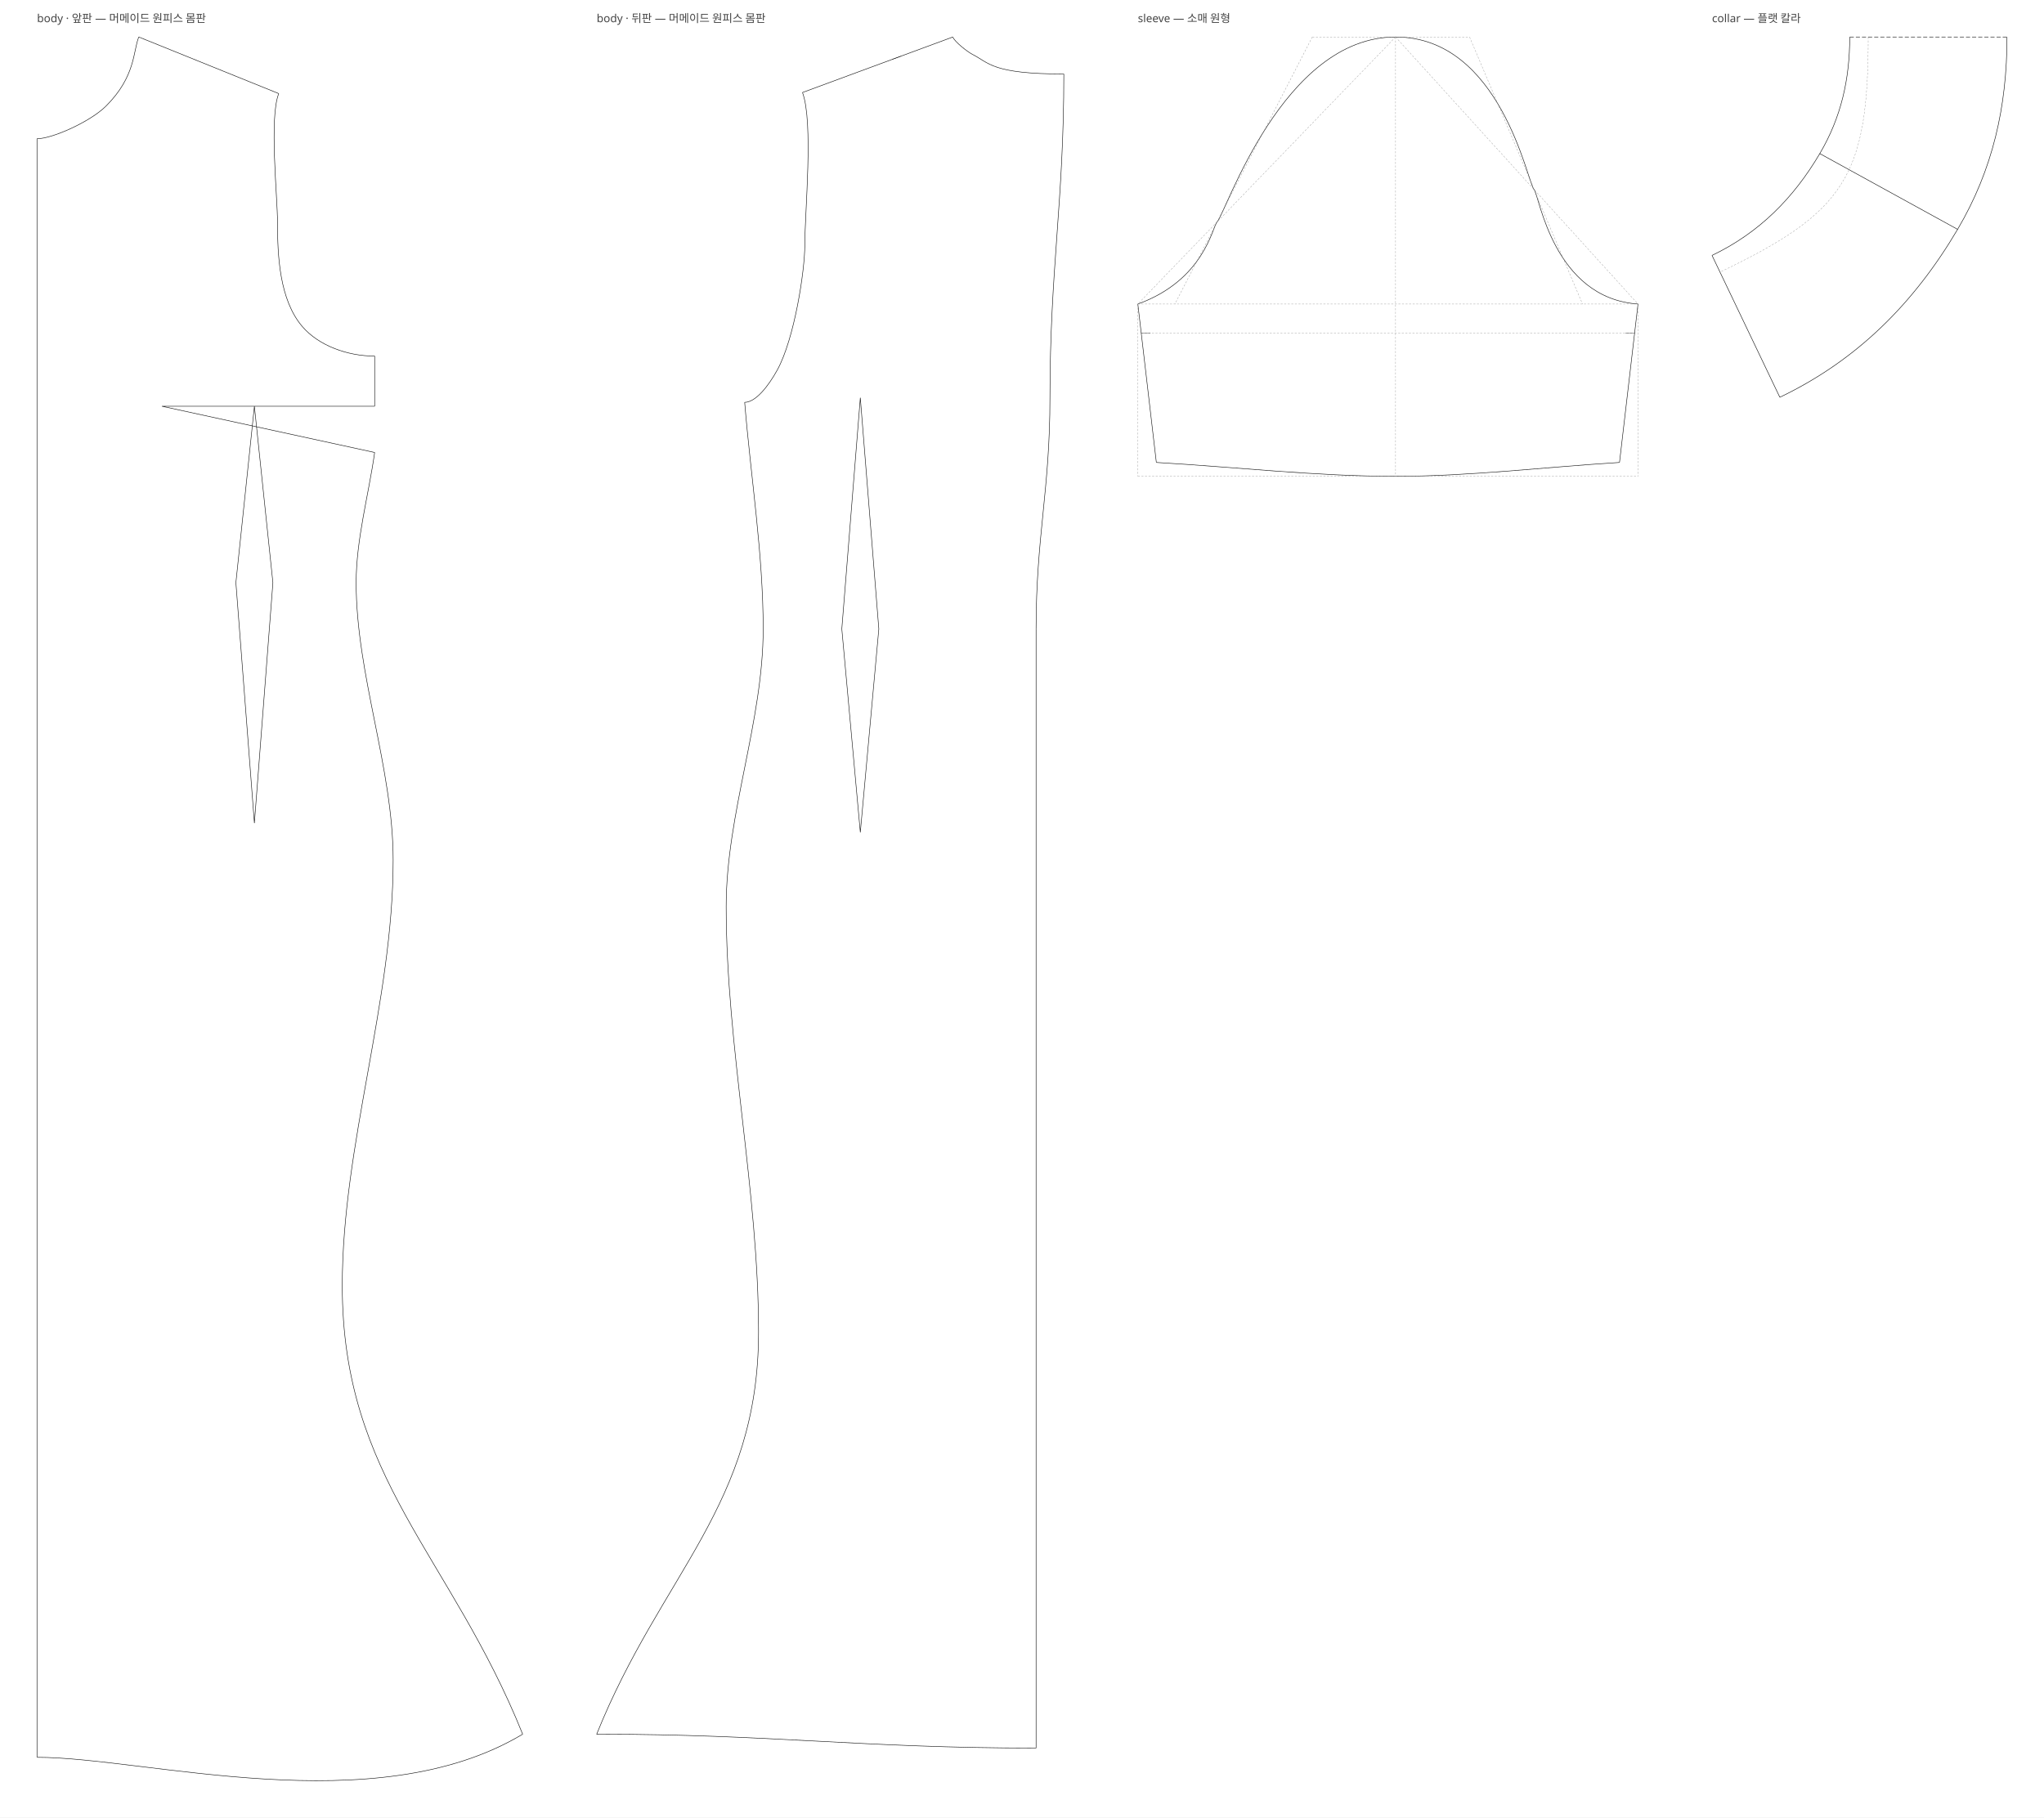
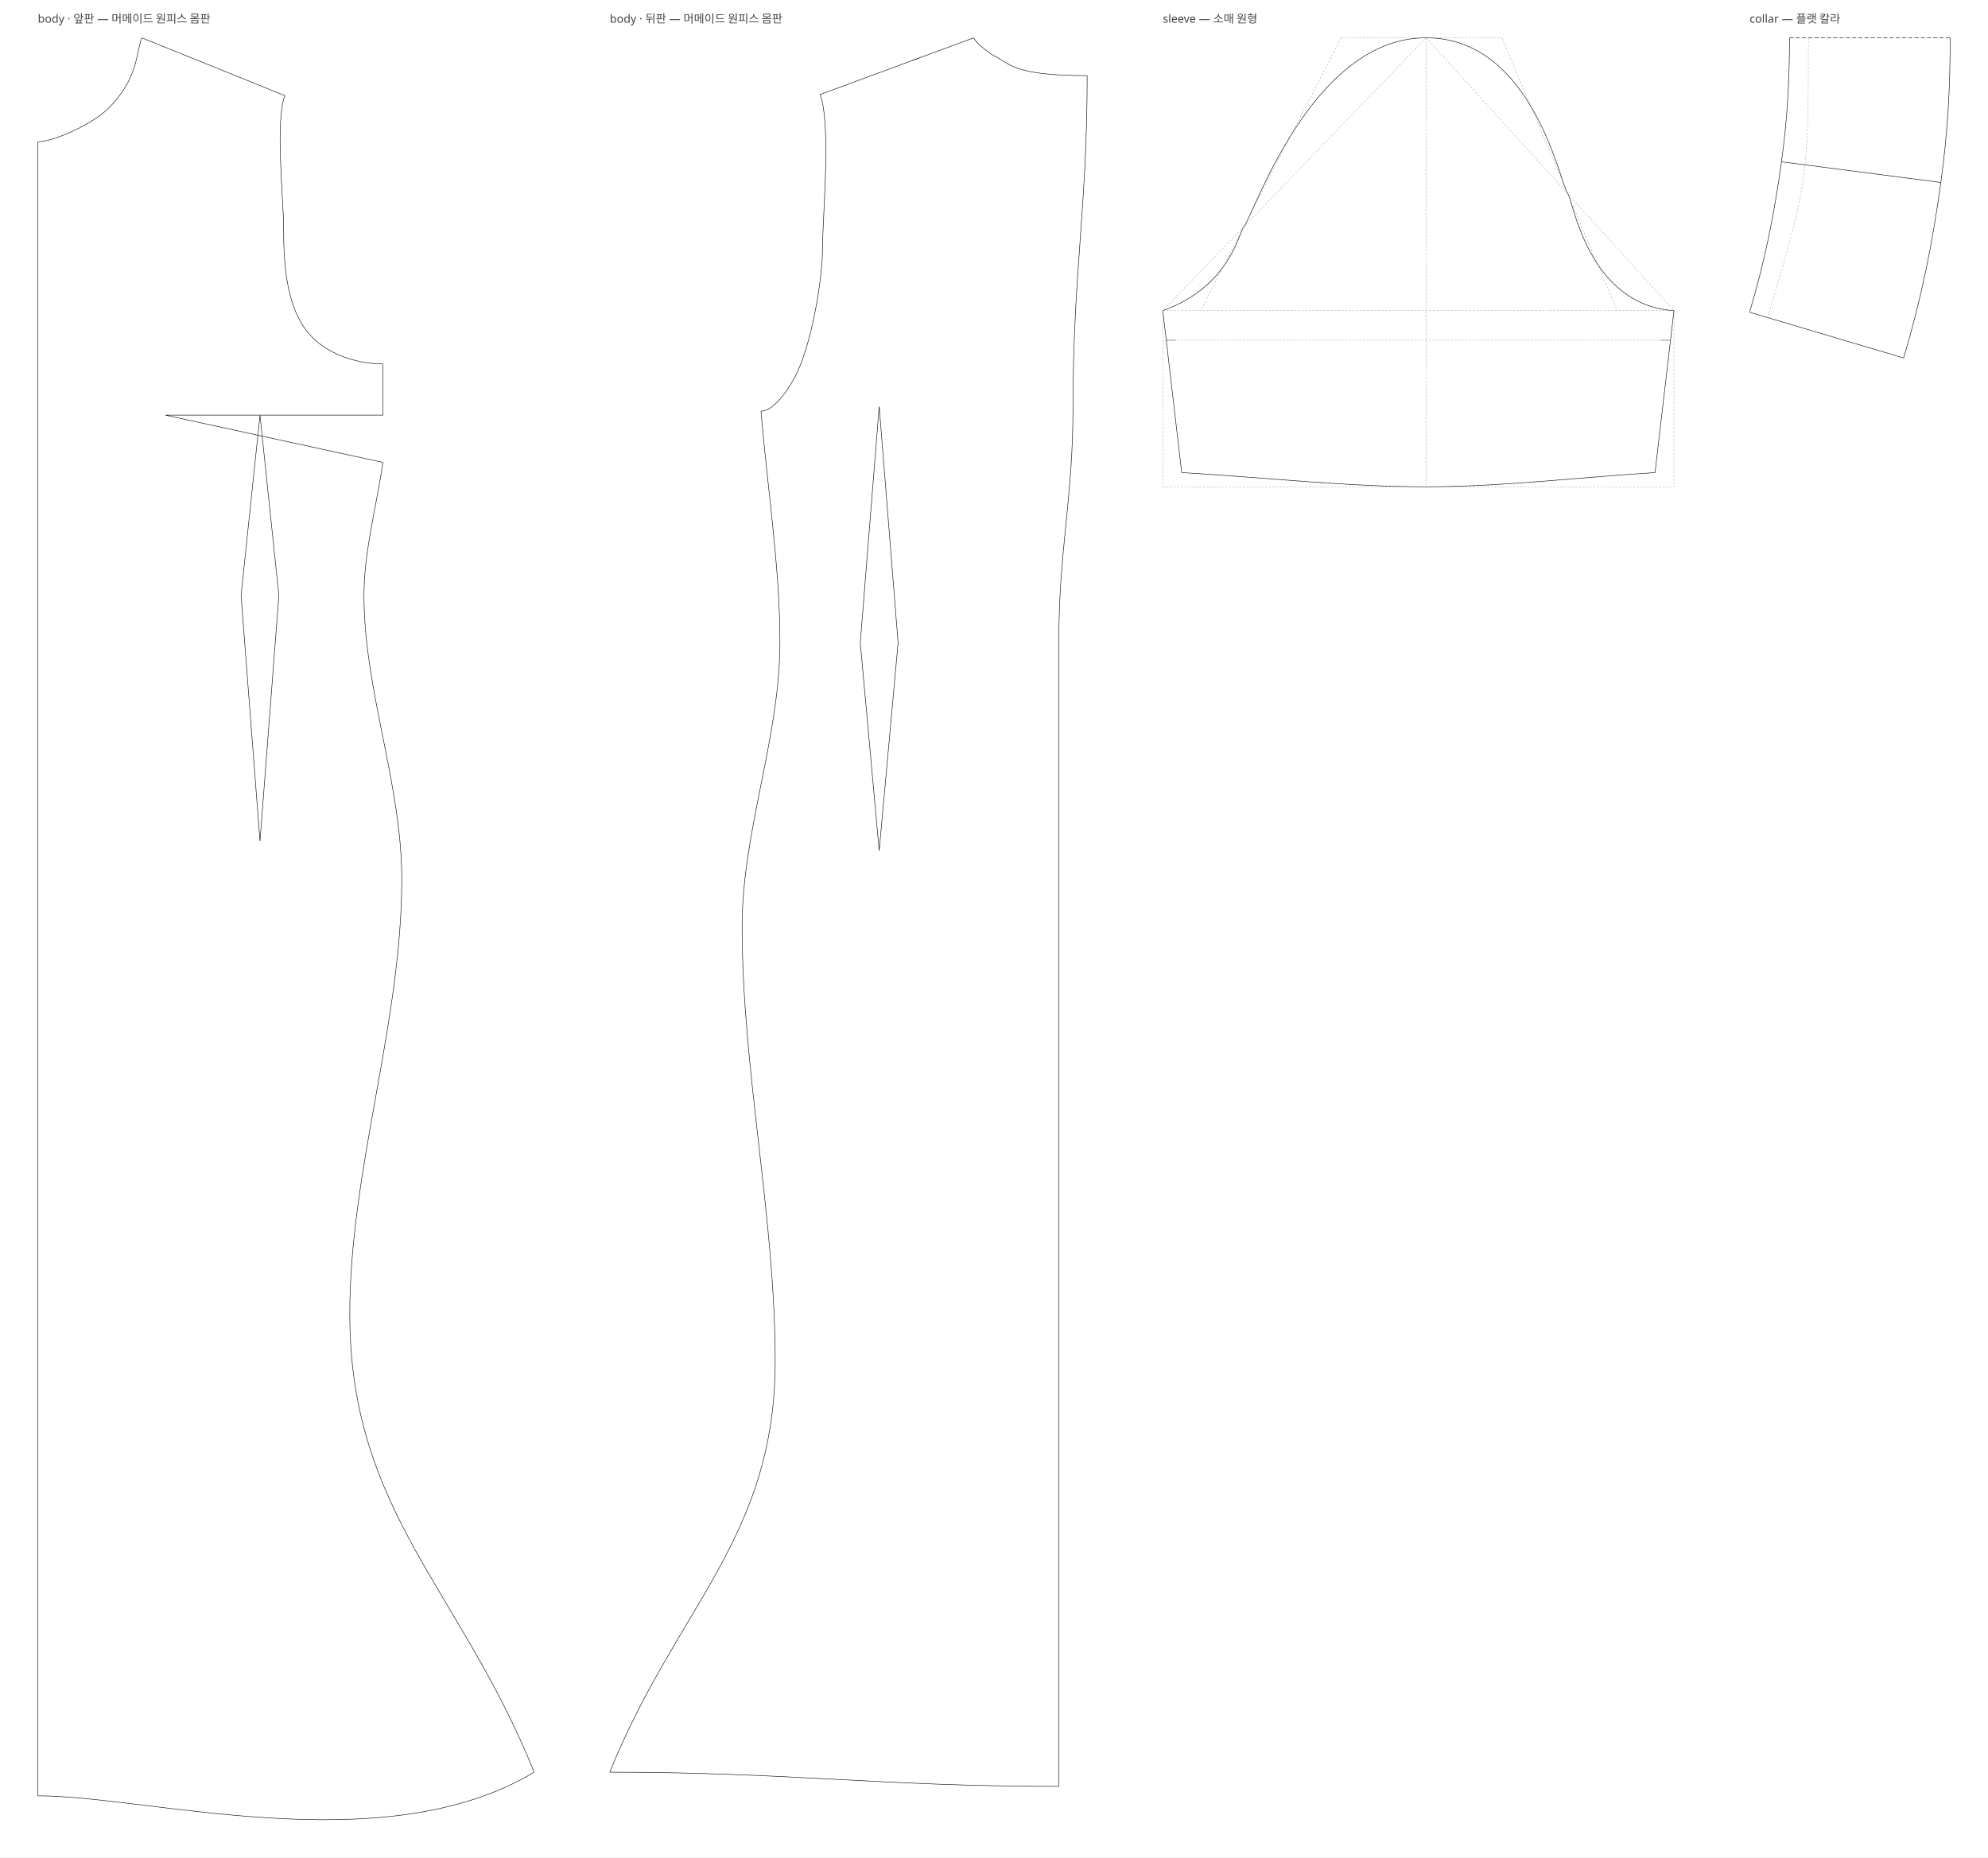
- <svg xmlns="http://www.w3.org/2000/svg" width="1403.066mm" height="1247.836mm" viewBox="0 0 1403.066 1247.836">
+ <svg xmlns="http://www.w3.org/2000/svg" width="1335.33mm" height="1247.836mm" viewBox="0 0 1335.33 1247.836">
  <rect width="100%" height="100%" fill="white" />
  <g id="body · 앞판">
    <g id="outline" fill="none" stroke="#111" stroke-width="0.35">
      <path d="M95.25 25.4C91.319 35.125 93.197 52.402 72.799 72.799C62.044 83.554 35.889 95.25 25.4 95.25" />
      <path d="M95.25 25.4L191.343 64.244" />
      <path d="M191.343 64.244C184.707 80.66 190.5 135.065 190.5 152.772C190.5 175.549 191.778 205.833 207.562 224.238C218.725 237.252 238.422 244.475 257.175 244.475" />
      <path d="M25.4 95.25L25.4 1206.5" />
      <path d="M257.175 244.475L257.175 278.903" />
      <path d="M257.175 310.653C252.984 340.154 244.475 370.253 244.475 400.05C244.475 463.471 269.875 527.129 269.875 590.55C269.875 687.63 234.95 785.57 234.95 882.65C234.95 1015.424 309.245 1067.435 358.775 1190.625" />
      <path d="M25.4 1206.5C100.161 1206.5 257.177 1251.584 358.775 1190.625" />
    </g>
    <g id="dart" fill="none" stroke="#111" stroke-width="0.35">
      <path d="M257.175 278.903L111.125 278.903L257.175 310.653" />
      <path d="M174.625 278.903L161.925 400.05L174.625 565.15L187.325 400.05L174.625 278.903" />
    </g>
    <text x="25.4" y="15.24" font-size="7.62" font-family="sans-serif" fill="#444">body · 앞판 — 머메이드 원피스 몸판</text>
  </g>
  <g id="body · 뒤판">
    <g id="outline" fill="none" stroke="#111" stroke-width="0.35">
      <path d="M654.05 25.4C655.296 28.776 664.309 35.706 667.52 37.33C678.972 43.12 680.847 50.8 730.25 50.8" />
      <path d="M550.862 63.5C558.485 84.143 552.45 145.222 552.45 168.275C552.45 185.855 545.387 232.553 533.507 254.107C527.439 265.118 518.719 276.225 511.175 276.225" />
      <path d="M730.25 50.8C730.25 139.782 720.725 184.068 720.725 273.05C720.725 336.664 711.2 368.186 711.2 431.8" />
      <path d="M711.2 431.8L711.2 1200.15" />
      <path d="M654.05 25.4L550.862 63.5" />
      <path d="M511.175 276.225C515.366 327.565 523.875 380.289 523.875 431.8C523.875 495.221 498.475 558.879 498.475 622.3C498.475 718.972 520.7 817.728 520.7 914.4C520.7 1033.496 454.025 1080.135 409.575 1190.625" />
      <path d="M711.2 1200.15C590.49 1200.15 530.285 1190.625 409.575 1190.625" />
    </g>
    <g id="dart" fill="none" stroke="#111" stroke-width="0.35">
      <path d="M590.55 273.05L577.85 431.8L590.55 571.5L603.25 431.8L590.55 273.05" />
    </g>
    <g id="mark" fill="none" stroke="#111" stroke-width="0.21">
      <path d="M618.309 38.597L612.352 40.796" />
    </g>
    <text x="409.575" y="15.24" font-size="7.62" font-family="sans-serif" fill="#444">body · 뒤판 — 머메이드 원피스 몸판</text>
  </g>
  <g id="sleeve">
    <g id="outline" fill="none" stroke="#111" stroke-width="0.35">
      <path d="M781.05 208.733C826.754 192.202 832.217 155.708 835.483 152.323C841.606 145.977 880.349 25.4 957.956 25.4" />
      <path d="M957.956 25.4C1030.116 25.4 1048.302 124.924 1053.057 130.162C1056.624 134.091 1066.161 204.658 1124.383 208.733" />
      <path d="M781.05 208.733L793.75 317.5" />
      <path d="M1124.383 208.733L1111.683 317.5" />
      <path d="M793.75 317.5C847.938 320.643 903.677 327.025 957.956 327.025C1008.783 327.025 1060.953 320.643 1111.683 317.5" />
    </g>
    <g id="construction" fill="none" stroke="#888" stroke-width="0.21" stroke-dasharray="1.4,1.05">
      <path d="M957.956 25.4L957.956 327.025" />
      <path d="M781.05 208.733L1124.383 208.733" />
      <path d="M783.37 228.6L1122.064 228.6" />
      <path d="M900.806 25.4L1008.756 25.4" />
      <path d="M957.956 25.4L781.05 208.733" />
      <path d="M957.956 25.4L1124.383 208.733" />
      <path d="M900.806 25.4L806.45 208.733" />
      <path d="M1008.756 25.4L1086.283 208.733" />
      <path d="M781.05 208.733L781.05 327.025" />
      <path d="M1124.383 208.733L1124.383 327.025" />
      <path d="M781.05 327.025L1124.383 327.025" />
    </g>
    <g id="mark" fill="none" stroke="#111" stroke-width="0.21">
      <path d="M783.37 228.6L789.72 228.6" />
      <path d="M1122.064 228.6L1115.714 228.6" />
    </g>
    <text x="781.05" y="15.24" font-size="7.62" font-family="sans-serif" fill="#444">sleeve — 소매 원형</text>
  </g>
  <g id="collar">
    <g id="outline" fill="none" stroke="#111" stroke-width="0.35">
-       <path d="M1269.716 25.4C1269.716 54.33 1263.85 80.537 1249.161 105.46C1231.076 136.146 1207.322 159.99 1175.183 175.348" />
-       <path d="M1377.666 25.4C1377.666 73.121 1367.99 116.351 1343.76 157.463C1313.927 208.082 1274.743 247.413 1221.729 272.748" />
-       <path d="M1175.183 175.348L1221.729 272.748" />
+       <path d="M1201.98 25.4C1201.98 54.616 1200.581 79.758 1196.601 108.701C1191.675 144.527 1185.477 175.112 1175.183 209.779" />
+       <path d="M1309.93 25.4C1309.93 59.485 1308.298 88.817 1303.654 122.584C1297.908 164.38 1290.677 200.063 1278.668 240.507" />
+       <path d="M1175.183 209.779L1278.668 240.507" />
    </g>
    <g id="construction" fill="none" stroke="#888" stroke-width="0.21" stroke-dasharray="1.4,1.05">
-       <path d="M1282.416 25.4C1282.416 120.803 1266.738 145.671 1180.659 186.807" />
+       <path d="M1214.68 25.4C1214.68 120.384 1214.396 122.339 1187.358 213.394" />
    </g>
    <g id="notch" fill="none" stroke="#111" stroke-width="0.35">
-       <path d="M1249.161 105.46L1343.76 157.463" />
+       <path d="M1196.601 108.701L1303.654 122.584" />
    </g>
    <g id="fold" fill="none" stroke="#111" stroke-width="0.35" stroke-dasharray="2.8,1.4">
-       <path d="M1269.716 25.4L1377.666 25.4" />
+       <path d="M1201.98 25.4L1309.93 25.4" />
    </g>
    <text x="1175.183" y="15.24" font-size="7.62" font-family="sans-serif" fill="#444">collar — 플랫 칼라</text>
  </g>
</svg>
